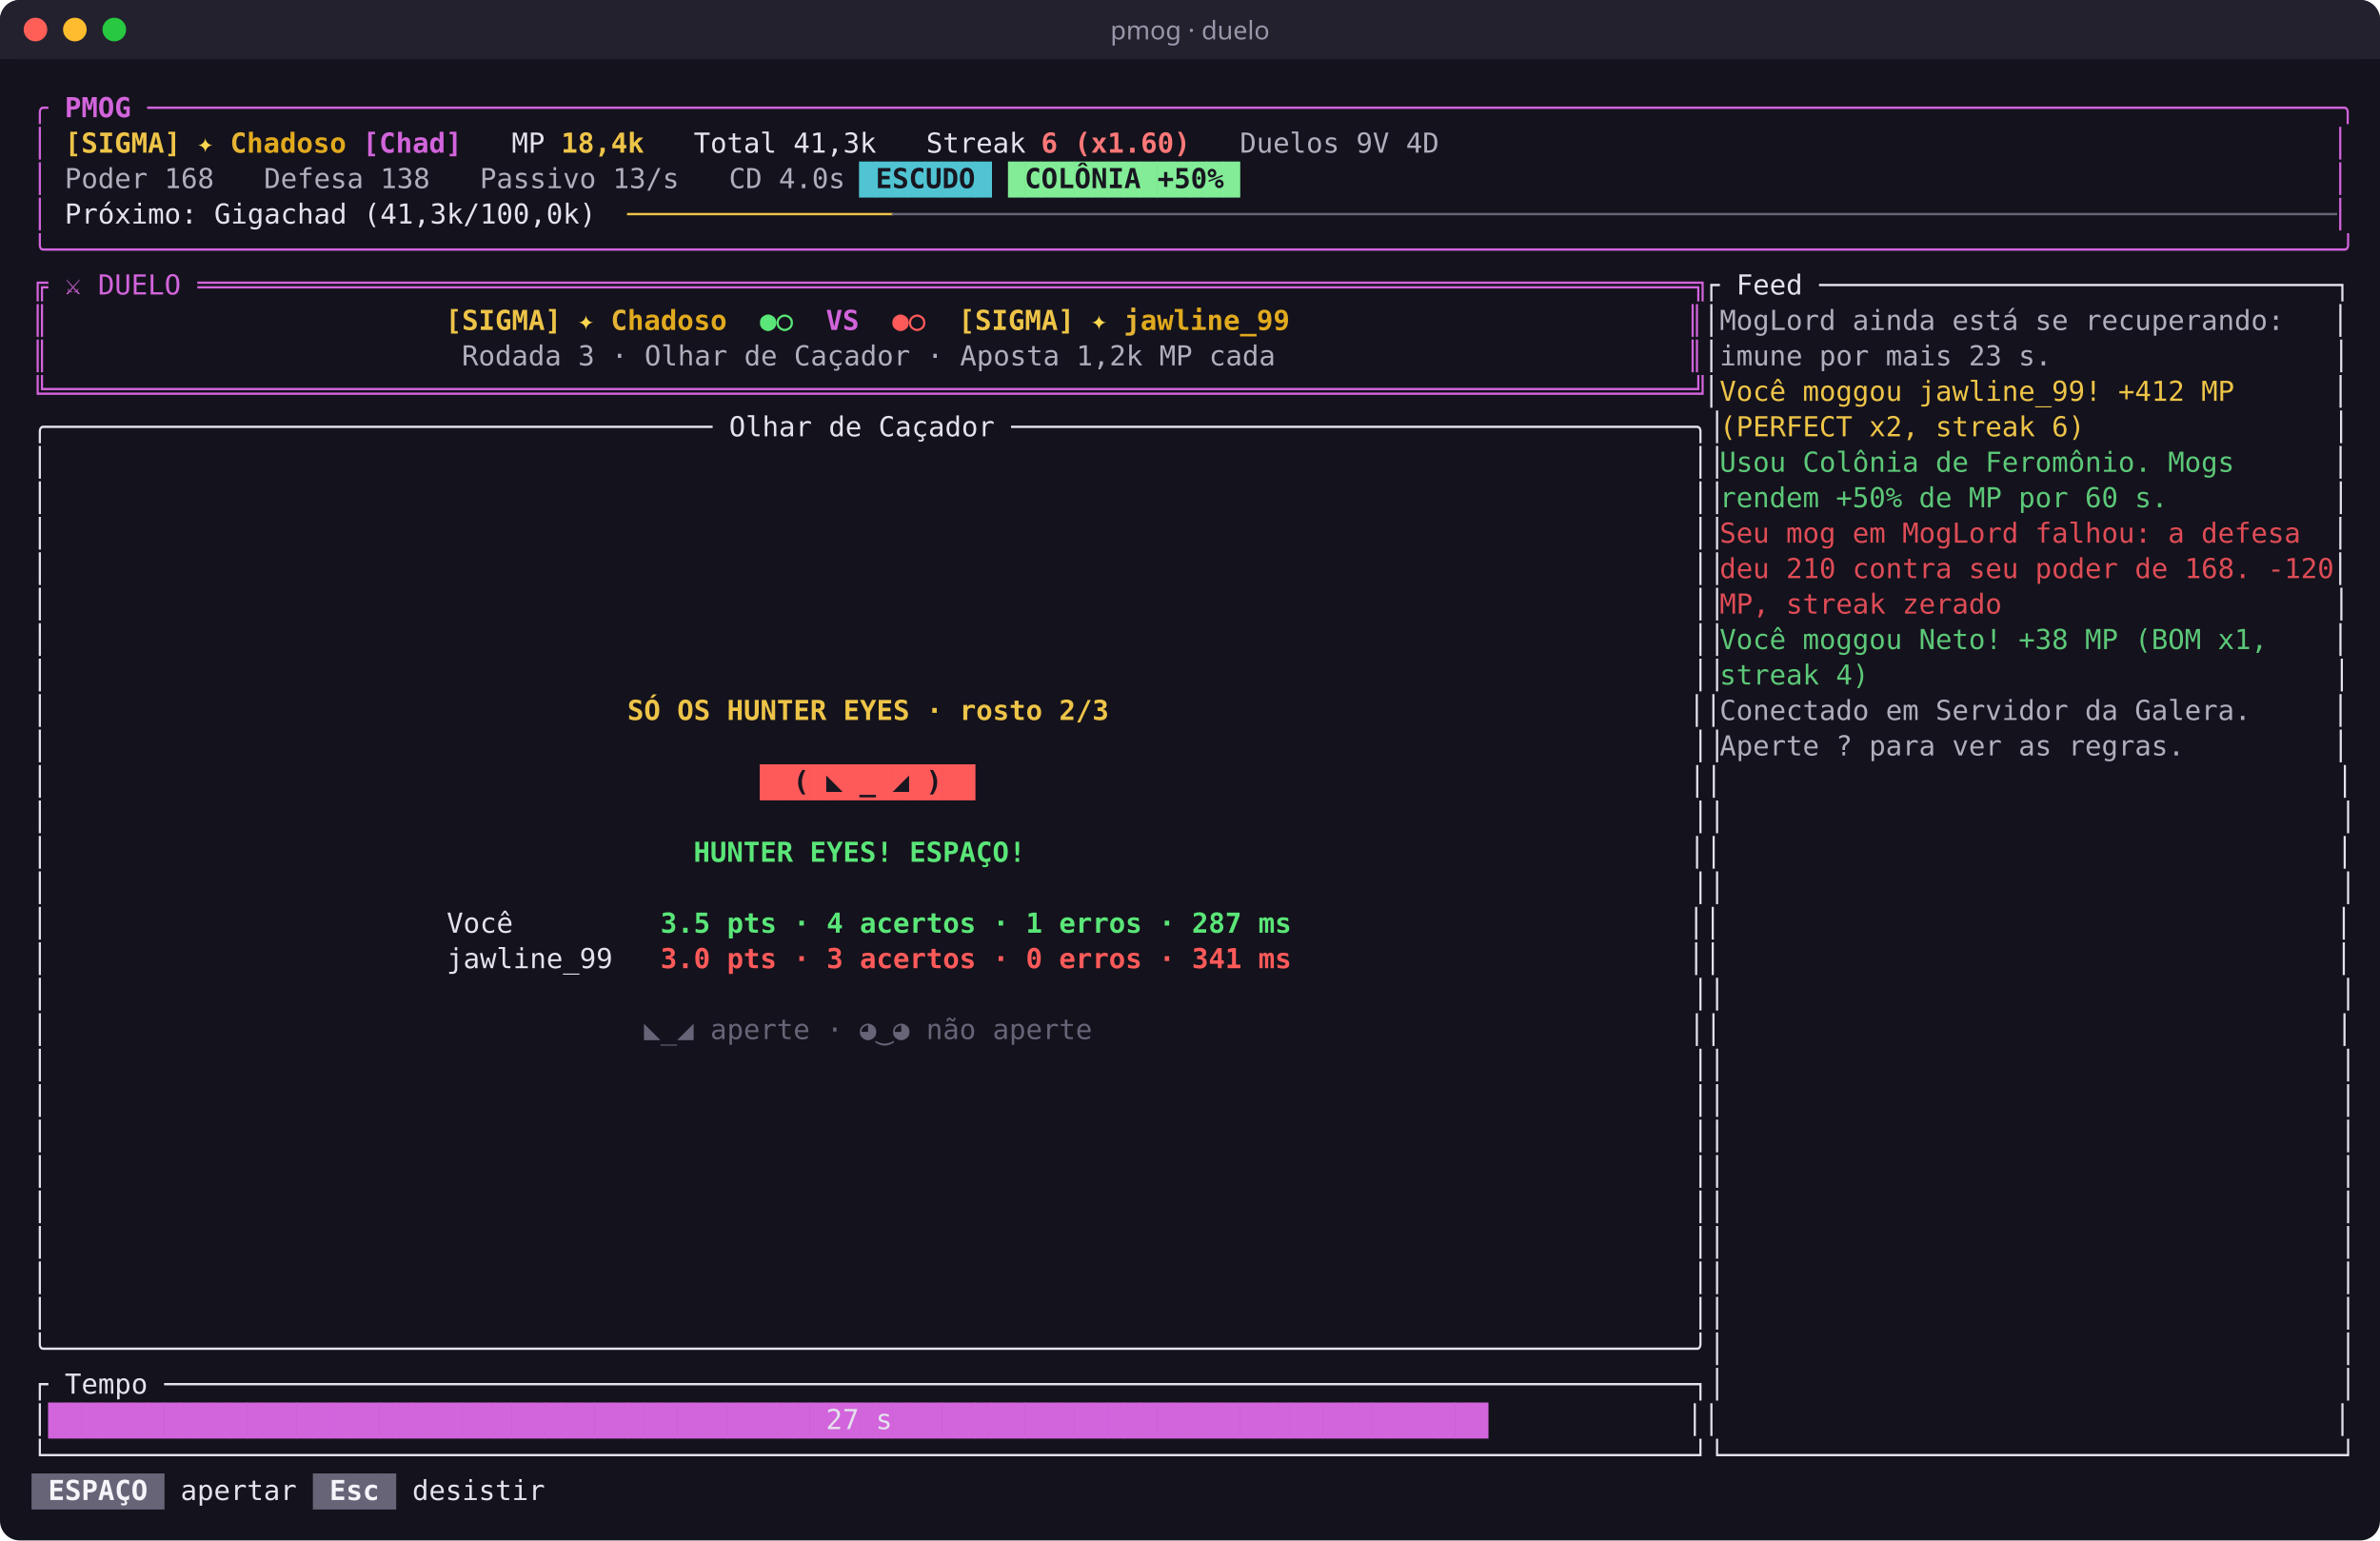
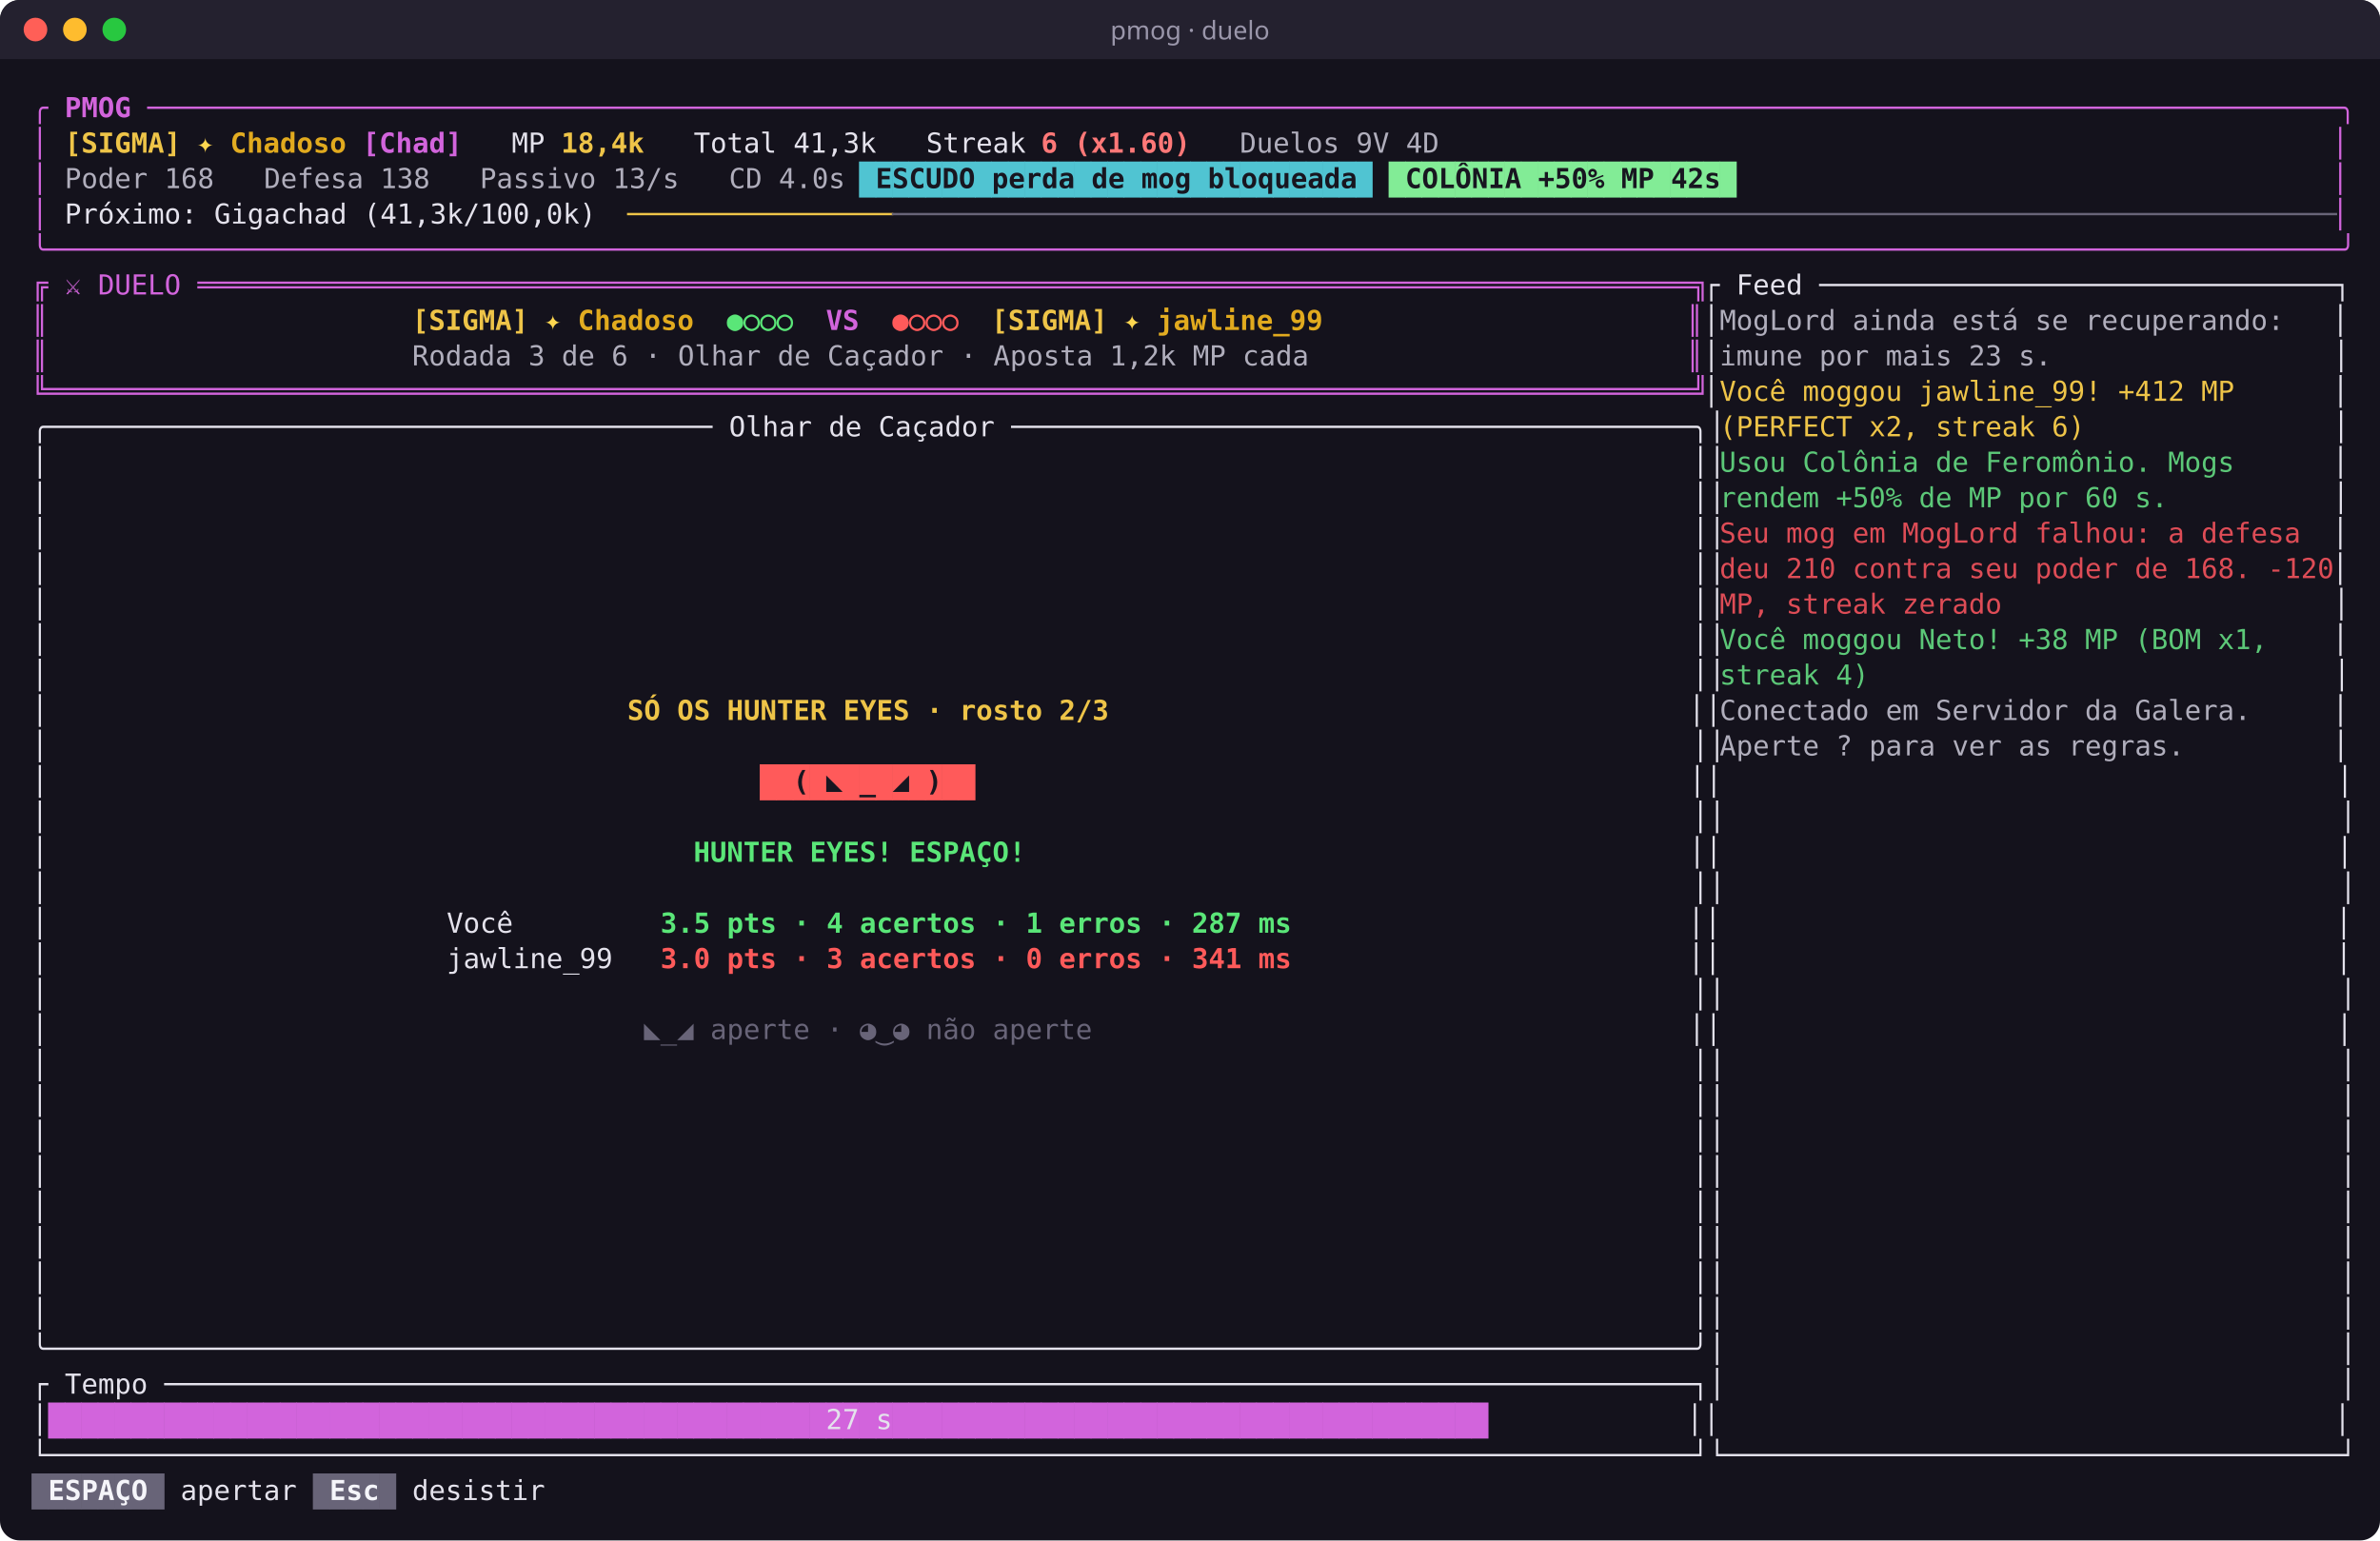
<svg xmlns="http://www.w3.org/2000/svg" width="1208" height="782" viewBox="0 0 1208 782">
  <rect width="1208" height="782" rx="10" fill="#14121c" />
  <rect width="1208" height="30" rx="10" fill="#24212f" />
  <rect y="20" width="1208" height="10" fill="#24212f" />
  <circle cx="18" cy="15" r="6" fill="#ff5f57" />
  <circle cx="38" cy="15" r="6" fill="#febc2e" />
  <circle cx="58" cy="15" r="6" fill="#28c840" />
  <text x="604" y="20" fill="#9a96aa" font-family="sans-serif" font-size="13" text-anchor="middle">pmog · duelo</text>
  <g font-family="'JetBrains Mono','DejaVu Sans Mono',Menlo,Consolas,monospace" font-size="14">
    <text x="16.0" y="59.5" fill="#d264dc" textLength="8.4" lengthAdjust="spacingAndGlyphs" xml:space="preserve">╭</text>
    <text x="24.4" y="59.5" fill="#d264dc" font-weight="bold" textLength="50.4" lengthAdjust="spacingAndGlyphs" xml:space="preserve"> PMOG </text>
    <text x="74.8" y="59.5" fill="#d264dc" textLength="1117.2" lengthAdjust="spacingAndGlyphs" xml:space="preserve">────────────────────────────────────────────────────────────────────────────────────────────────────────────────────────────────────╮</text>
    <text x="16.0" y="77.5" fill="#d264dc" textLength="8.4" lengthAdjust="spacingAndGlyphs" xml:space="preserve">│</text>
    <text x="32.8" y="77.5" fill="#eec448" font-weight="bold" textLength="67.2" lengthAdjust="spacingAndGlyphs" xml:space="preserve">[SIGMA] </text>
    <text x="100.0" y="77.5" fill="#ffd750" font-weight="bold" textLength="16.8" lengthAdjust="spacingAndGlyphs" xml:space="preserve">✦ </text>
-     <text x="116.8" y="77.5" fill="#e5b435" font-weight="bold" textLength="8.4" lengthAdjust="spacingAndGlyphs" xml:space="preserve">C</text>
+     <text x="116.8" y="77.5" fill="#e2ac22" font-weight="bold" textLength="8.4" lengthAdjust="spacingAndGlyphs" xml:space="preserve">C</text>
    <text x="125.2" y="77.5" fill="#e1aa1e" font-weight="bold" textLength="50.4" lengthAdjust="spacingAndGlyphs" xml:space="preserve">hadoso</text>
    <text x="184.0" y="77.5" fill="#d264dc" font-weight="bold" textLength="50.4" lengthAdjust="spacingAndGlyphs" xml:space="preserve">[Chad]</text>
    <text x="234.4" y="77.5" fill="#e4e2ec" textLength="50.4" lengthAdjust="spacingAndGlyphs" xml:space="preserve">   MP </text>
    <text x="284.8" y="77.5" fill="#eec448" font-weight="bold" textLength="42.0" lengthAdjust="spacingAndGlyphs" xml:space="preserve">18,4k</text>
    <text x="326.8" y="77.5" fill="#e4e2ec" textLength="201.6" lengthAdjust="spacingAndGlyphs" xml:space="preserve">   Total 41,3k   Streak </text>
    <text x="528.4" y="77.5" fill="#ff7878" font-weight="bold" textLength="75.6" lengthAdjust="spacingAndGlyphs" xml:space="preserve">6 (x1.60)</text>
    <text x="604.0" y="77.5" fill="#b0aebc" textLength="126.0" lengthAdjust="spacingAndGlyphs" xml:space="preserve">   Duelos 9V 4D</text>
    <text x="1183.6" y="77.5" fill="#d264dc" textLength="8.4" lengthAdjust="spacingAndGlyphs" xml:space="preserve">│</text>
    <rect x="436.0" y="82.0" width="8.7" height="18.3" fill="#50c4d2" />
    <rect x="444.4" y="82.0" width="8.7" height="18.3" fill="#50c4d2" />
    <rect x="452.8" y="82.0" width="8.7" height="18.3" fill="#50c4d2" />
    <rect x="461.2" y="82.0" width="8.7" height="18.3" fill="#50c4d2" />
    <rect x="469.6" y="82.0" width="8.7" height="18.3" fill="#50c4d2" />
    <rect x="478.0" y="82.0" width="8.7" height="18.3" fill="#50c4d2" />
    <rect x="486.4" y="82.0" width="8.7" height="18.3" fill="#50c4d2" />
    <rect x="494.8" y="82.0" width="8.7" height="18.3" fill="#50c4d2" />
-     <rect x="511.6" y="82.0" width="8.7" height="18.3" fill="#82ec96" />
-     <rect x="520.0" y="82.0" width="8.7" height="18.3" fill="#82ec96" />
-     <rect x="528.4" y="82.0" width="8.7" height="18.3" fill="#82ec96" />
-     <rect x="536.8" y="82.0" width="8.7" height="18.3" fill="#82ec96" />
-     <rect x="545.2" y="82.0" width="8.7" height="18.3" fill="#82ec96" />
-     <rect x="553.6" y="82.0" width="8.7" height="18.3" fill="#82ec96" />
-     <rect x="562.0" y="82.0" width="8.7" height="18.3" fill="#82ec96" />
-     <rect x="570.4" y="82.0" width="8.7" height="18.3" fill="#82ec96" />
-     <rect x="578.8" y="82.0" width="8.7" height="18.3" fill="#82ec96" />
-     <rect x="587.2" y="82.0" width="8.7" height="18.3" fill="#82ec96" />
-     <rect x="595.6" y="82.0" width="8.7" height="18.3" fill="#82ec96" />
-     <rect x="604.0" y="82.0" width="8.7" height="18.3" fill="#82ec96" />
-     <rect x="612.4" y="82.0" width="8.7" height="18.3" fill="#82ec96" />
-     <rect x="620.8" y="82.0" width="8.7" height="18.3" fill="#82ec96" />
+     <rect x="503.2" y="82.0" width="8.7" height="18.3" fill="#50c4d2" />
+     <rect x="511.6" y="82.0" width="8.7" height="18.3" fill="#50c4d2" />
+     <rect x="520.0" y="82.0" width="8.7" height="18.3" fill="#50c4d2" />
+     <rect x="528.4" y="82.0" width="8.7" height="18.3" fill="#50c4d2" />
+     <rect x="536.8" y="82.0" width="8.7" height="18.3" fill="#50c4d2" />
+     <rect x="545.2" y="82.0" width="8.7" height="18.3" fill="#50c4d2" />
+     <rect x="553.6" y="82.0" width="8.7" height="18.3" fill="#50c4d2" />
+     <rect x="562.0" y="82.0" width="8.7" height="18.3" fill="#50c4d2" />
+     <rect x="570.4" y="82.0" width="8.7" height="18.3" fill="#50c4d2" />
+     <rect x="578.8" y="82.0" width="8.7" height="18.3" fill="#50c4d2" />
+     <rect x="587.2" y="82.0" width="8.7" height="18.3" fill="#50c4d2" />
+     <rect x="595.6" y="82.0" width="8.7" height="18.3" fill="#50c4d2" />
+     <rect x="604.0" y="82.0" width="8.7" height="18.3" fill="#50c4d2" />
+     <rect x="612.4" y="82.0" width="8.7" height="18.3" fill="#50c4d2" />
+     <rect x="620.8" y="82.0" width="8.7" height="18.3" fill="#50c4d2" />
+     <rect x="629.2" y="82.0" width="8.7" height="18.3" fill="#50c4d2" />
+     <rect x="637.6" y="82.0" width="8.7" height="18.3" fill="#50c4d2" />
+     <rect x="646.0" y="82.0" width="8.7" height="18.3" fill="#50c4d2" />
+     <rect x="654.4" y="82.0" width="8.7" height="18.3" fill="#50c4d2" />
+     <rect x="662.8" y="82.0" width="8.7" height="18.3" fill="#50c4d2" />
+     <rect x="671.2" y="82.0" width="8.7" height="18.3" fill="#50c4d2" />
+     <rect x="679.6" y="82.0" width="8.7" height="18.3" fill="#50c4d2" />
+     <rect x="688.0" y="82.0" width="8.7" height="18.3" fill="#50c4d2" />
+     <rect x="704.8" y="82.0" width="8.7" height="18.3" fill="#82ec96" />
+     <rect x="713.2" y="82.0" width="8.7" height="18.3" fill="#82ec96" />
+     <rect x="721.6" y="82.0" width="8.7" height="18.3" fill="#82ec96" />
+     <rect x="730.0" y="82.0" width="8.7" height="18.3" fill="#82ec96" />
+     <rect x="738.4" y="82.0" width="8.7" height="18.3" fill="#82ec96" />
+     <rect x="746.8" y="82.0" width="8.7" height="18.3" fill="#82ec96" />
+     <rect x="755.2" y="82.0" width="8.7" height="18.3" fill="#82ec96" />
+     <rect x="763.6" y="82.0" width="8.7" height="18.3" fill="#82ec96" />
+     <rect x="772.0" y="82.0" width="8.7" height="18.3" fill="#82ec96" />
+     <rect x="780.4" y="82.0" width="8.7" height="18.3" fill="#82ec96" />
+     <rect x="788.8" y="82.0" width="8.7" height="18.3" fill="#82ec96" />
+     <rect x="797.2" y="82.0" width="8.7" height="18.3" fill="#82ec96" />
+     <rect x="805.6" y="82.0" width="8.7" height="18.3" fill="#82ec96" />
+     <rect x="814.0" y="82.0" width="8.7" height="18.3" fill="#82ec96" />
+     <rect x="822.4" y="82.0" width="8.7" height="18.3" fill="#82ec96" />
+     <rect x="830.8" y="82.0" width="8.7" height="18.3" fill="#82ec96" />
+     <rect x="839.2" y="82.0" width="8.7" height="18.3" fill="#82ec96" />
+     <rect x="847.6" y="82.0" width="8.7" height="18.3" fill="#82ec96" />
+     <rect x="856.0" y="82.0" width="8.7" height="18.3" fill="#82ec96" />
+     <rect x="864.4" y="82.0" width="8.7" height="18.3" fill="#82ec96" />
+     <rect x="872.8" y="82.0" width="8.7" height="18.3" fill="#82ec96" />
    <text x="16.0" y="95.5" fill="#d264dc" textLength="8.4" lengthAdjust="spacingAndGlyphs" xml:space="preserve">│</text>
    <text x="24.4" y="95.5" fill="#b0aebc" textLength="411.6" lengthAdjust="spacingAndGlyphs" xml:space="preserve"> Poder 168   Defesa 138   Passivo 13/s   CD 4.0s </text>
-     <text x="436.0" y="95.5" fill="#181620" font-weight="bold" textLength="67.2" lengthAdjust="spacingAndGlyphs" xml:space="preserve"> ESCUDO </text>
-     <text x="511.6" y="95.5" fill="#181620" font-weight="bold" textLength="117.6" lengthAdjust="spacingAndGlyphs" xml:space="preserve"> COLÔNIA +50% </text>
+     <text x="436.0" y="95.5" fill="#181620" font-weight="bold" textLength="260.4" lengthAdjust="spacingAndGlyphs" xml:space="preserve"> ESCUDO perda de mog bloqueada </text>
+     <text x="704.8" y="95.5" fill="#181620" font-weight="bold" textLength="176.4" lengthAdjust="spacingAndGlyphs" xml:space="preserve"> COLÔNIA +50% MP 42s </text>
    <text x="1183.6" y="95.5" fill="#d264dc" textLength="8.4" lengthAdjust="spacingAndGlyphs" xml:space="preserve">│</text>
    <text x="16.0" y="113.5" fill="#d264dc" textLength="8.4" lengthAdjust="spacingAndGlyphs" xml:space="preserve">│</text>
    <text x="24.4" y="113.5" fill="#e4e2ec" textLength="294.0" lengthAdjust="spacingAndGlyphs" xml:space="preserve"> Próximo: Gigachad (41,3k/100,0k)  </text>
    <text x="318.4" y="113.5" fill="#eec448" textLength="134.4" lengthAdjust="spacingAndGlyphs" xml:space="preserve">────────────────</text>
    <text x="452.8" y="113.5" fill="#686478" textLength="730.8" lengthAdjust="spacingAndGlyphs" xml:space="preserve">───────────────────────────────────────────────────────────────────────────────────────</text>
    <text x="1183.6" y="113.5" fill="#d264dc" textLength="8.4" lengthAdjust="spacingAndGlyphs" xml:space="preserve">│</text>
    <text x="16.0" y="131.5" fill="#d264dc" textLength="1176.0" lengthAdjust="spacingAndGlyphs" xml:space="preserve">╰──────────────────────────────────────────────────────────────────────────────────────────────────────────────────────────────────────────╯</text>
    <text x="16.0" y="149.5" fill="#d264dc" textLength="848.4" lengthAdjust="spacingAndGlyphs" xml:space="preserve">╔ ⚔ DUELO ══════════════════════════════════════════════════════════════════════════════════════════╗</text>
    <text x="864.4" y="149.5" fill="#e4e2ec" textLength="327.6" lengthAdjust="spacingAndGlyphs" xml:space="preserve">┌ Feed ───────────────────────────────┐</text>
    <text x="16.0" y="167.5" fill="#d264dc" textLength="8.4" lengthAdjust="spacingAndGlyphs" xml:space="preserve">║</text>
-     <text x="226.0" y="167.5" fill="#eec448" font-weight="bold" textLength="67.2" lengthAdjust="spacingAndGlyphs" xml:space="preserve">[SIGMA] </text>
-     <text x="293.2" y="167.5" fill="#ffd750" font-weight="bold" textLength="16.8" lengthAdjust="spacingAndGlyphs" xml:space="preserve">✦ </text>
-     <text x="310.0" y="167.5" fill="#e5b435" font-weight="bold" textLength="8.4" lengthAdjust="spacingAndGlyphs" xml:space="preserve">C</text>
-     <text x="318.4" y="167.5" fill="#e1aa1e" font-weight="bold" textLength="50.4" lengthAdjust="spacingAndGlyphs" xml:space="preserve">hadoso</text>
-     <text x="368.8" y="167.5" fill="#5ae678" font-weight="bold" textLength="50.4" lengthAdjust="spacingAndGlyphs" xml:space="preserve">  ●○  </text>
+     <text x="209.2" y="167.5" fill="#eec448" font-weight="bold" textLength="67.2" lengthAdjust="spacingAndGlyphs" xml:space="preserve">[SIGMA] </text>
+     <text x="276.4" y="167.5" fill="#ffd750" font-weight="bold" textLength="16.8" lengthAdjust="spacingAndGlyphs" xml:space="preserve">✦ </text>
+     <text x="293.2" y="167.5" fill="#e2ac22" font-weight="bold" textLength="8.4" lengthAdjust="spacingAndGlyphs" xml:space="preserve">C</text>
+     <text x="301.6" y="167.5" fill="#e1aa1e" font-weight="bold" textLength="50.4" lengthAdjust="spacingAndGlyphs" xml:space="preserve">hadoso</text>
+     <text x="352.0" y="167.5" fill="#5ae678" font-weight="bold" textLength="67.2" lengthAdjust="spacingAndGlyphs" xml:space="preserve">  ●○○○  </text>
    <text x="419.2" y="167.5" fill="#d264dc" font-weight="bold" textLength="16.8" lengthAdjust="spacingAndGlyphs" xml:space="preserve">VS</text>
-     <text x="436.0" y="167.5" fill="#ff5a5a" font-weight="bold" textLength="50.4" lengthAdjust="spacingAndGlyphs" xml:space="preserve">  ●○  </text>
-     <text x="486.4" y="167.5" fill="#eec448" font-weight="bold" textLength="67.2" lengthAdjust="spacingAndGlyphs" xml:space="preserve">[SIGMA] </text>
-     <text x="553.6" y="167.5" fill="#ffd750" font-weight="bold" textLength="16.8" lengthAdjust="spacingAndGlyphs" xml:space="preserve">✦ </text>
-     <text x="570.4" y="167.5" fill="#e5b435" font-weight="bold" textLength="8.4" lengthAdjust="spacingAndGlyphs" xml:space="preserve">j</text>
-     <text x="578.8" y="167.5" fill="#e1aa1e" font-weight="bold" textLength="75.6" lengthAdjust="spacingAndGlyphs" xml:space="preserve">awline_99</text>
+     <text x="436.0" y="167.5" fill="#ff5a5a" font-weight="bold" textLength="67.2" lengthAdjust="spacingAndGlyphs" xml:space="preserve">  ●○○○  </text>
+     <text x="503.2" y="167.5" fill="#eec448" font-weight="bold" textLength="67.2" lengthAdjust="spacingAndGlyphs" xml:space="preserve">[SIGMA] </text>
+     <text x="570.4" y="167.5" fill="#ffd750" font-weight="bold" textLength="16.8" lengthAdjust="spacingAndGlyphs" xml:space="preserve">✦ </text>
+     <text x="587.2" y="167.5" fill="#e2ac22" font-weight="bold" textLength="8.4" lengthAdjust="spacingAndGlyphs" xml:space="preserve">j</text>
+     <text x="595.6" y="167.5" fill="#e1aa1e" font-weight="bold" textLength="75.6" lengthAdjust="spacingAndGlyphs" xml:space="preserve">awline_99</text>
    <text x="856.0" y="167.5" fill="#d264dc" textLength="8.4" lengthAdjust="spacingAndGlyphs" xml:space="preserve">║</text>
    <text x="864.4" y="167.5" fill="#e4e2ec" textLength="8.4" lengthAdjust="spacingAndGlyphs" xml:space="preserve">│</text>
    <text x="872.8" y="167.5" fill="#b0aebc" textLength="285.6" lengthAdjust="spacingAndGlyphs" xml:space="preserve">MogLord ainda está se recuperando:</text>
    <text x="1158.4" y="167.5" fill="#e4e2ec" textLength="33.6" lengthAdjust="spacingAndGlyphs" xml:space="preserve">   │</text>
    <text x="16.0" y="185.5" fill="#d264dc" textLength="8.4" lengthAdjust="spacingAndGlyphs" xml:space="preserve">║</text>
-     <text x="234.4" y="185.5" fill="#b0aebc" textLength="411.6" lengthAdjust="spacingAndGlyphs" xml:space="preserve">Rodada 3 · Olhar de Caçador · Aposta 1,2k MP cada</text>
+     <text x="209.2" y="185.5" fill="#b0aebc" textLength="453.6" lengthAdjust="spacingAndGlyphs" xml:space="preserve">Rodada 3 de 6 · Olhar de Caçador · Aposta 1,2k MP cada</text>
    <text x="856.0" y="185.5" fill="#d264dc" textLength="8.4" lengthAdjust="spacingAndGlyphs" xml:space="preserve">║</text>
    <text x="864.4" y="185.5" fill="#e4e2ec" textLength="8.4" lengthAdjust="spacingAndGlyphs" xml:space="preserve">│</text>
    <text x="872.8" y="185.5" fill="#b0aebc" textLength="168.0" lengthAdjust="spacingAndGlyphs" xml:space="preserve">imune por mais 23 s.</text>
    <text x="1040.8" y="185.5" fill="#e4e2ec" textLength="151.2" lengthAdjust="spacingAndGlyphs" xml:space="preserve">                 │</text>
    <text x="16.0" y="203.5" fill="#d264dc" textLength="848.4" lengthAdjust="spacingAndGlyphs" xml:space="preserve">╚═══════════════════════════════════════════════════════════════════════════════════════════════════╝</text>
    <text x="864.4" y="203.5" fill="#e4e2ec" textLength="8.4" lengthAdjust="spacingAndGlyphs" xml:space="preserve">│</text>
    <text x="872.8" y="203.5" fill="#eec448" textLength="260.4" lengthAdjust="spacingAndGlyphs" xml:space="preserve">Você moggou jawline_99! +412 MP</text>
    <text x="1133.2" y="203.5" fill="#e4e2ec" textLength="58.8" lengthAdjust="spacingAndGlyphs" xml:space="preserve">      │</text>
    <text x="16.0" y="221.5" fill="#e4e2ec" textLength="856.8" lengthAdjust="spacingAndGlyphs" xml:space="preserve">╭──────────────────────────────────────── Olhar de Caçador ─────────────────────────────────────────╮│</text>
    <text x="872.8" y="221.5" fill="#eec448" textLength="184.8" lengthAdjust="spacingAndGlyphs" xml:space="preserve">(PERFECT x2, streak 6)</text>
    <text x="1057.6" y="221.5" fill="#e4e2ec" textLength="134.4" lengthAdjust="spacingAndGlyphs" xml:space="preserve">               │</text>
    <text x="16.0" y="239.5" fill="#e4e2ec" textLength="856.8" lengthAdjust="spacingAndGlyphs" xml:space="preserve">│                                                                                                   ││</text>
    <text x="872.8" y="239.5" fill="#5cc878" textLength="260.4" lengthAdjust="spacingAndGlyphs" xml:space="preserve">Usou Colônia de Feromônio. Mogs</text>
    <text x="1133.2" y="239.5" fill="#e4e2ec" textLength="58.8" lengthAdjust="spacingAndGlyphs" xml:space="preserve">      │</text>
    <text x="16.0" y="257.5" fill="#e4e2ec" textLength="856.8" lengthAdjust="spacingAndGlyphs" xml:space="preserve">│                                                                                                   ││</text>
    <text x="872.8" y="257.5" fill="#5cc878" textLength="226.8" lengthAdjust="spacingAndGlyphs" xml:space="preserve">rendem +50% de MP por 60 s.</text>
    <text x="1099.6" y="257.5" fill="#e4e2ec" textLength="92.4" lengthAdjust="spacingAndGlyphs" xml:space="preserve">          │</text>
    <text x="16.0" y="275.5" fill="#e4e2ec" textLength="856.8" lengthAdjust="spacingAndGlyphs" xml:space="preserve">│                                                                                                   ││</text>
    <text x="872.8" y="275.5" fill="#de4c56" textLength="294.0" lengthAdjust="spacingAndGlyphs" xml:space="preserve">Seu mog em MogLord falhou: a defesa</text>
    <text x="1166.8" y="275.5" fill="#e4e2ec" textLength="25.2" lengthAdjust="spacingAndGlyphs" xml:space="preserve">  │</text>
    <text x="16.0" y="293.5" fill="#e4e2ec" textLength="856.8" lengthAdjust="spacingAndGlyphs" xml:space="preserve">│                                                                                                   ││</text>
    <text x="872.8" y="293.5" fill="#de4c56" textLength="310.8" lengthAdjust="spacingAndGlyphs" xml:space="preserve">deu 210 contra seu poder de 168. -120</text>
    <text x="1183.6" y="293.5" fill="#e4e2ec" textLength="8.4" lengthAdjust="spacingAndGlyphs" xml:space="preserve">│</text>
    <text x="16.0" y="311.5" fill="#e4e2ec" textLength="856.8" lengthAdjust="spacingAndGlyphs" xml:space="preserve">│                                                                                                   ││</text>
    <text x="872.8" y="311.5" fill="#de4c56" textLength="142.8" lengthAdjust="spacingAndGlyphs" xml:space="preserve">MP, streak zerado</text>
    <text x="1015.6" y="311.5" fill="#e4e2ec" textLength="176.4" lengthAdjust="spacingAndGlyphs" xml:space="preserve">                    │</text>
    <text x="16.0" y="329.5" fill="#e4e2ec" textLength="856.8" lengthAdjust="spacingAndGlyphs" xml:space="preserve">│                                                                                                   ││</text>
    <text x="872.8" y="329.5" fill="#5cc878" textLength="277.2" lengthAdjust="spacingAndGlyphs" xml:space="preserve">Você moggou Neto! +38 MP (BOM x1,</text>
    <text x="1150.0" y="329.5" fill="#e4e2ec" textLength="42.0" lengthAdjust="spacingAndGlyphs" xml:space="preserve">    │</text>
    <text x="16.0" y="347.5" fill="#e4e2ec" textLength="856.8" lengthAdjust="spacingAndGlyphs" xml:space="preserve">│                                                                                                   ││</text>
    <text x="872.8" y="347.5" fill="#5cc878" textLength="75.6" lengthAdjust="spacingAndGlyphs" xml:space="preserve">streak 4)</text>
    <text x="948.4" y="347.5" fill="#e4e2ec" textLength="243.6" lengthAdjust="spacingAndGlyphs" xml:space="preserve">                            │</text>
    <text x="16.0" y="365.5" fill="#e4e2ec" textLength="302.4" lengthAdjust="spacingAndGlyphs" xml:space="preserve">│                                   </text>
    <text x="318.4" y="365.5" fill="#eec448" font-weight="bold" textLength="243.6" lengthAdjust="spacingAndGlyphs" xml:space="preserve">SÓ OS HUNTER EYES · rosto 2/3</text>
    <text x="562.0" y="365.5" fill="#e4e2ec" textLength="310.8" lengthAdjust="spacingAndGlyphs" xml:space="preserve">                                   ││</text>
    <text x="872.8" y="365.5" fill="#b0aebc" textLength="268.8" lengthAdjust="spacingAndGlyphs" xml:space="preserve">Conectado em Servidor da Galera.</text>
    <text x="1141.6" y="365.5" fill="#e4e2ec" textLength="50.4" lengthAdjust="spacingAndGlyphs" xml:space="preserve">     │</text>
    <text x="16.0" y="383.5" fill="#e4e2ec" textLength="856.8" lengthAdjust="spacingAndGlyphs" xml:space="preserve">│                                                                                                   ││</text>
    <text x="872.8" y="383.5" fill="#b0aebc" textLength="235.2" lengthAdjust="spacingAndGlyphs" xml:space="preserve">Aperte ? para ver as regras.</text>
    <text x="1108.0" y="383.5" fill="#e4e2ec" textLength="84.0" lengthAdjust="spacingAndGlyphs" xml:space="preserve">         │</text>
    <rect x="385.6" y="388.0" width="8.7" height="18.3" fill="#ff5a5a" />
    <rect x="394.0" y="388.0" width="8.7" height="18.3" fill="#ff5a5a" />
    <rect x="402.4" y="388.0" width="8.7" height="18.3" fill="#ff5a5a" />
    <rect x="410.8" y="388.0" width="8.7" height="18.3" fill="#ff5a5a" />
    <rect x="419.2" y="388.0" width="8.7" height="18.3" fill="#ff5a5a" />
    <rect x="427.6" y="388.0" width="8.7" height="18.3" fill="#ff5a5a" />
    <rect x="436.0" y="388.0" width="8.7" height="18.3" fill="#ff5a5a" />
    <rect x="444.4" y="388.0" width="8.7" height="18.3" fill="#ff5a5a" />
    <rect x="452.8" y="388.0" width="8.7" height="18.3" fill="#ff5a5a" />
    <rect x="461.2" y="388.0" width="8.7" height="18.3" fill="#ff5a5a" />
    <rect x="469.6" y="388.0" width="8.7" height="18.3" fill="#ff5a5a" />
    <rect x="478.0" y="388.0" width="8.7" height="18.3" fill="#ff5a5a" />
    <rect x="486.4" y="388.0" width="8.7" height="18.3" fill="#ff5a5a" />
    <text x="16.0" y="401.5" fill="#e4e2ec" textLength="369.6" lengthAdjust="spacingAndGlyphs" xml:space="preserve">│                                           </text>
    <text x="385.6" y="401.5" fill="#181620" font-weight="bold" textLength="109.2" lengthAdjust="spacingAndGlyphs" xml:space="preserve">  ( ◣ _ ◢ )  </text>
    <text x="494.8" y="401.5" fill="#e4e2ec" textLength="697.2" lengthAdjust="spacingAndGlyphs" xml:space="preserve">                                           ││                                     │</text>
    <text x="16.0" y="419.5" fill="#e4e2ec" textLength="1176.0" lengthAdjust="spacingAndGlyphs" xml:space="preserve">│                                                                                                   ││                                     │</text>
    <text x="16.0" y="437.5" fill="#e4e2ec" textLength="336.0" lengthAdjust="spacingAndGlyphs" xml:space="preserve">│                                       </text>
    <text x="352.0" y="437.5" fill="#5ae678" font-weight="bold" textLength="168.0" lengthAdjust="spacingAndGlyphs" xml:space="preserve">HUNTER EYES! ESPAÇO!</text>
    <text x="520.0" y="437.5" fill="#e4e2ec" textLength="672.0" lengthAdjust="spacingAndGlyphs" xml:space="preserve">                                        ││                                     │</text>
    <text x="16.0" y="455.5" fill="#e4e2ec" textLength="1176.0" lengthAdjust="spacingAndGlyphs" xml:space="preserve">│                                                                                                   ││                                     │</text>
    <text x="16.0" y="473.5" fill="#e4e2ec" textLength="310.8" lengthAdjust="spacingAndGlyphs" xml:space="preserve">│                        Você        </text>
    <text x="326.8" y="473.5" fill="#5ae678" font-weight="bold" textLength="327.6" lengthAdjust="spacingAndGlyphs" xml:space="preserve"> 3.5 pts · 4 acertos · 1 erros · 287 ms</text>
    <text x="654.4" y="473.5" fill="#e4e2ec" textLength="537.6" lengthAdjust="spacingAndGlyphs" xml:space="preserve">                        ││                                     │</text>
    <text x="16.0" y="491.5" fill="#e4e2ec" textLength="310.8" lengthAdjust="spacingAndGlyphs" xml:space="preserve">│                        jawline_99  </text>
    <text x="326.8" y="491.5" fill="#ff5a5a" font-weight="bold" textLength="327.6" lengthAdjust="spacingAndGlyphs" xml:space="preserve"> 3.0 pts · 3 acertos · 0 erros · 341 ms</text>
    <text x="654.4" y="491.5" fill="#e4e2ec" textLength="537.6" lengthAdjust="spacingAndGlyphs" xml:space="preserve">                        ││                                     │</text>
    <text x="16.0" y="509.5" fill="#e4e2ec" textLength="1176.0" lengthAdjust="spacingAndGlyphs" xml:space="preserve">│                                                                                                   ││                                     │</text>
    <text x="16.0" y="527.5" fill="#e4e2ec" textLength="310.8" lengthAdjust="spacingAndGlyphs" xml:space="preserve">│                                    </text>
    <text x="326.8" y="527.5" fill="#686478" textLength="226.8" lengthAdjust="spacingAndGlyphs" xml:space="preserve">◣_◢ aperte · ◕‿◕ não aperte</text>
    <text x="553.6" y="527.5" fill="#e4e2ec" textLength="638.4" lengthAdjust="spacingAndGlyphs" xml:space="preserve">                                    ││                                     │</text>
    <text x="16.0" y="545.5" fill="#e4e2ec" textLength="1176.0" lengthAdjust="spacingAndGlyphs" xml:space="preserve">│                                                                                                   ││                                     │</text>
    <text x="16.0" y="563.5" fill="#e4e2ec" textLength="1176.0" lengthAdjust="spacingAndGlyphs" xml:space="preserve">│                                                                                                   ││                                     │</text>
    <text x="16.0" y="581.5" fill="#e4e2ec" textLength="1176.0" lengthAdjust="spacingAndGlyphs" xml:space="preserve">│                                                                                                   ││                                     │</text>
    <text x="16.0" y="599.5" fill="#e4e2ec" textLength="1176.0" lengthAdjust="spacingAndGlyphs" xml:space="preserve">│                                                                                                   ││                                     │</text>
    <text x="16.0" y="617.5" fill="#e4e2ec" textLength="1176.0" lengthAdjust="spacingAndGlyphs" xml:space="preserve">│                                                                                                   ││                                     │</text>
    <text x="16.0" y="635.5" fill="#e4e2ec" textLength="1176.0" lengthAdjust="spacingAndGlyphs" xml:space="preserve">│                                                                                                   ││                                     │</text>
    <text x="16.0" y="653.5" fill="#e4e2ec" textLength="1176.0" lengthAdjust="spacingAndGlyphs" xml:space="preserve">│                                                                                                   ││                                     │</text>
    <text x="16.0" y="671.5" fill="#e4e2ec" textLength="1176.0" lengthAdjust="spacingAndGlyphs" xml:space="preserve">│                                                                                                   ││                                     │</text>
    <text x="16.0" y="689.5" fill="#e4e2ec" textLength="1176.0" lengthAdjust="spacingAndGlyphs" xml:space="preserve">╰───────────────────────────────────────────────────────────────────────────────────────────────────╯│                                     │</text>
    <text x="16.0" y="707.5" fill="#e4e2ec" textLength="1176.0" lengthAdjust="spacingAndGlyphs" xml:space="preserve">┌ Tempo ────────────────────────────────────────────────────────────────────────────────────────────┐│                                     │</text>
    <rect x="24.4" y="712.0" width="8.7" height="18.3" fill="#d264dc" />
    <rect x="32.8" y="712.0" width="8.7" height="18.3" fill="#d264dc" />
    <rect x="41.2" y="712.0" width="8.7" height="18.3" fill="#d264dc" />
    <rect x="49.6" y="712.0" width="8.7" height="18.3" fill="#d264dc" />
    <rect x="58.0" y="712.0" width="8.7" height="18.3" fill="#d264dc" />
    <rect x="66.4" y="712.0" width="8.7" height="18.3" fill="#d264dc" />
    <rect x="74.8" y="712.0" width="8.7" height="18.3" fill="#d264dc" />
    <rect x="83.2" y="712.0" width="8.7" height="18.3" fill="#d264dc" />
    <rect x="91.6" y="712.0" width="8.7" height="18.3" fill="#d264dc" />
    <rect x="100.0" y="712.0" width="8.7" height="18.3" fill="#d264dc" />
    <rect x="108.4" y="712.0" width="8.7" height="18.3" fill="#d264dc" />
    <rect x="116.8" y="712.0" width="8.7" height="18.3" fill="#d264dc" />
    <rect x="125.2" y="712.0" width="8.7" height="18.3" fill="#d264dc" />
    <rect x="133.6" y="712.0" width="8.7" height="18.3" fill="#d264dc" />
    <rect x="142.0" y="712.0" width="8.7" height="18.3" fill="#d264dc" />
    <rect x="150.4" y="712.0" width="8.7" height="18.3" fill="#d264dc" />
    <rect x="158.8" y="712.0" width="8.7" height="18.3" fill="#d264dc" />
    <rect x="167.2" y="712.0" width="8.7" height="18.3" fill="#d264dc" />
    <rect x="175.6" y="712.0" width="8.7" height="18.3" fill="#d264dc" />
    <rect x="184.0" y="712.0" width="8.7" height="18.3" fill="#d264dc" />
    <rect x="192.4" y="712.0" width="8.7" height="18.3" fill="#d264dc" />
    <rect x="200.8" y="712.0" width="8.7" height="18.3" fill="#d264dc" />
    <rect x="209.2" y="712.0" width="8.7" height="18.3" fill="#d264dc" />
    <rect x="217.6" y="712.0" width="8.7" height="18.3" fill="#d264dc" />
    <rect x="226.0" y="712.0" width="8.7" height="18.3" fill="#d264dc" />
    <rect x="234.4" y="712.0" width="8.7" height="18.3" fill="#d264dc" />
    <rect x="242.8" y="712.0" width="8.7" height="18.3" fill="#d264dc" />
    <rect x="251.2" y="712.0" width="8.7" height="18.3" fill="#d264dc" />
    <rect x="259.6" y="712.0" width="8.7" height="18.3" fill="#d264dc" />
    <rect x="268.0" y="712.0" width="8.7" height="18.3" fill="#d264dc" />
    <rect x="276.4" y="712.0" width="8.7" height="18.3" fill="#d264dc" />
    <rect x="284.8" y="712.0" width="8.7" height="18.3" fill="#d264dc" />
    <rect x="293.2" y="712.0" width="8.7" height="18.3" fill="#d264dc" />
    <rect x="301.6" y="712.0" width="8.7" height="18.3" fill="#d264dc" />
    <rect x="310.0" y="712.0" width="8.7" height="18.3" fill="#d264dc" />
    <rect x="318.4" y="712.0" width="8.7" height="18.3" fill="#d264dc" />
    <rect x="326.8" y="712.0" width="8.7" height="18.3" fill="#d264dc" />
    <rect x="335.2" y="712.0" width="8.7" height="18.3" fill="#d264dc" />
    <rect x="343.6" y="712.0" width="8.7" height="18.3" fill="#d264dc" />
    <rect x="352.0" y="712.0" width="8.7" height="18.3" fill="#d264dc" />
    <rect x="360.4" y="712.0" width="8.7" height="18.3" fill="#d264dc" />
    <rect x="368.8" y="712.0" width="8.7" height="18.3" fill="#d264dc" />
    <rect x="377.2" y="712.0" width="8.7" height="18.3" fill="#d264dc" />
    <rect x="385.6" y="712.0" width="8.7" height="18.3" fill="#d264dc" />
    <rect x="394.0" y="712.0" width="8.7" height="18.3" fill="#d264dc" />
    <rect x="402.4" y="712.0" width="8.7" height="18.3" fill="#d264dc" />
    <rect x="410.8" y="712.0" width="8.7" height="18.3" fill="#d264dc" />
    <rect x="419.2" y="712.0" width="8.7" height="18.3" fill="#d264dc" />
    <rect x="427.6" y="712.0" width="8.7" height="18.3" fill="#d264dc" />
    <rect x="436.0" y="712.0" width="8.7" height="18.3" fill="#d264dc" />
    <rect x="444.4" y="712.0" width="8.7" height="18.3" fill="#d264dc" />
    <rect x="452.8" y="712.0" width="8.7" height="18.3" fill="#d264dc" />
    <rect x="461.2" y="712.0" width="8.7" height="18.3" fill="#d264dc" />
    <rect x="469.6" y="712.0" width="8.7" height="18.3" fill="#d264dc" />
    <rect x="478.0" y="712.0" width="8.7" height="18.3" fill="#d264dc" />
    <rect x="486.4" y="712.0" width="8.7" height="18.3" fill="#d264dc" />
    <rect x="494.8" y="712.0" width="8.7" height="18.3" fill="#d264dc" />
    <rect x="503.2" y="712.0" width="8.7" height="18.3" fill="#d264dc" />
    <rect x="511.6" y="712.0" width="8.7" height="18.3" fill="#d264dc" />
    <rect x="520.0" y="712.0" width="8.7" height="18.3" fill="#d264dc" />
    <rect x="528.4" y="712.0" width="8.7" height="18.3" fill="#d264dc" />
    <rect x="536.8" y="712.0" width="8.7" height="18.3" fill="#d264dc" />
    <rect x="545.2" y="712.0" width="8.7" height="18.3" fill="#d264dc" />
    <rect x="553.6" y="712.0" width="8.7" height="18.3" fill="#d264dc" />
    <rect x="562.0" y="712.0" width="8.7" height="18.3" fill="#d264dc" />
    <rect x="570.4" y="712.0" width="8.7" height="18.3" fill="#d264dc" />
    <rect x="578.8" y="712.0" width="8.7" height="18.3" fill="#d264dc" />
    <rect x="587.2" y="712.0" width="8.7" height="18.3" fill="#d264dc" />
    <rect x="595.6" y="712.0" width="8.7" height="18.3" fill="#d264dc" />
    <rect x="604.0" y="712.0" width="8.7" height="18.3" fill="#d264dc" />
    <rect x="612.4" y="712.0" width="8.7" height="18.3" fill="#d264dc" />
    <rect x="620.8" y="712.0" width="8.7" height="18.3" fill="#d264dc" />
    <rect x="629.2" y="712.0" width="8.7" height="18.3" fill="#d264dc" />
    <rect x="637.6" y="712.0" width="8.7" height="18.3" fill="#d264dc" />
    <rect x="646.0" y="712.0" width="8.7" height="18.3" fill="#d264dc" />
    <rect x="654.4" y="712.0" width="8.7" height="18.3" fill="#d264dc" />
    <rect x="662.8" y="712.0" width="8.7" height="18.3" fill="#d264dc" />
    <rect x="671.2" y="712.0" width="8.7" height="18.3" fill="#d264dc" />
    <rect x="679.6" y="712.0" width="8.7" height="18.3" fill="#d264dc" />
    <rect x="688.0" y="712.0" width="8.7" height="18.3" fill="#d264dc" />
    <rect x="696.4" y="712.0" width="8.7" height="18.3" fill="#d264dc" />
    <rect x="704.8" y="712.0" width="8.7" height="18.3" fill="#d264dc" />
    <rect x="713.2" y="712.0" width="8.7" height="18.3" fill="#d264dc" />
    <rect x="721.6" y="712.0" width="8.7" height="18.3" fill="#d264dc" />
    <rect x="730.0" y="712.0" width="8.7" height="18.3" fill="#d264dc" />
    <rect x="738.4" y="712.0" width="8.7" height="18.3" fill="#d264dc" />
    <rect x="746.8" y="712.0" width="8.7" height="18.3" fill="#d264dc" />
    <text x="16.0" y="725.5" fill="#e4e2ec" textLength="8.4" lengthAdjust="spacingAndGlyphs" xml:space="preserve">│</text>
    <text x="419.2" y="725.5" fill="#e4e2ec" textLength="42.0" lengthAdjust="spacingAndGlyphs" xml:space="preserve">27 s </text>
    <text x="856.0" y="725.5" fill="#e4e2ec" textLength="336.0" lengthAdjust="spacingAndGlyphs" xml:space="preserve">││                                     │</text>
    <text x="16.0" y="743.5" fill="#e4e2ec" textLength="1176.0" lengthAdjust="spacingAndGlyphs" xml:space="preserve">└───────────────────────────────────────────────────────────────────────────────────────────────────┘└─────────────────────────────────────┘</text>
    <rect x="16.0" y="748.0" width="8.7" height="18.3" fill="#686478" />
    <rect x="24.4" y="748.0" width="8.7" height="18.3" fill="#686478" />
    <rect x="32.8" y="748.0" width="8.7" height="18.3" fill="#686478" />
    <rect x="41.2" y="748.0" width="8.7" height="18.3" fill="#686478" />
    <rect x="49.6" y="748.0" width="8.7" height="18.3" fill="#686478" />
    <rect x="58.0" y="748.0" width="8.7" height="18.3" fill="#686478" />
    <rect x="66.4" y="748.0" width="8.7" height="18.3" fill="#686478" />
    <rect x="74.8" y="748.0" width="8.7" height="18.3" fill="#686478" />
    <rect x="158.8" y="748.0" width="8.7" height="18.3" fill="#686478" />
    <rect x="167.2" y="748.0" width="8.7" height="18.3" fill="#686478" />
    <rect x="175.6" y="748.0" width="8.7" height="18.3" fill="#686478" />
    <rect x="184.0" y="748.0" width="8.7" height="18.3" fill="#686478" />
    <rect x="192.4" y="748.0" width="8.7" height="18.3" fill="#686478" />
    <text x="16.0" y="761.5" fill="#f5f5fa" font-weight="bold" textLength="67.2" lengthAdjust="spacingAndGlyphs" xml:space="preserve"> ESPAÇO </text>
    <text x="83.2" y="761.5" fill="#e4e2ec" textLength="75.6" lengthAdjust="spacingAndGlyphs" xml:space="preserve"> apertar </text>
    <text x="158.8" y="761.5" fill="#f5f5fa" font-weight="bold" textLength="42.0" lengthAdjust="spacingAndGlyphs" xml:space="preserve"> Esc </text>
    <text x="200.8" y="761.5" fill="#e4e2ec" textLength="991.2" lengthAdjust="spacingAndGlyphs" xml:space="preserve"> desistir                                                                                                             </text>
  </g>
</svg>
